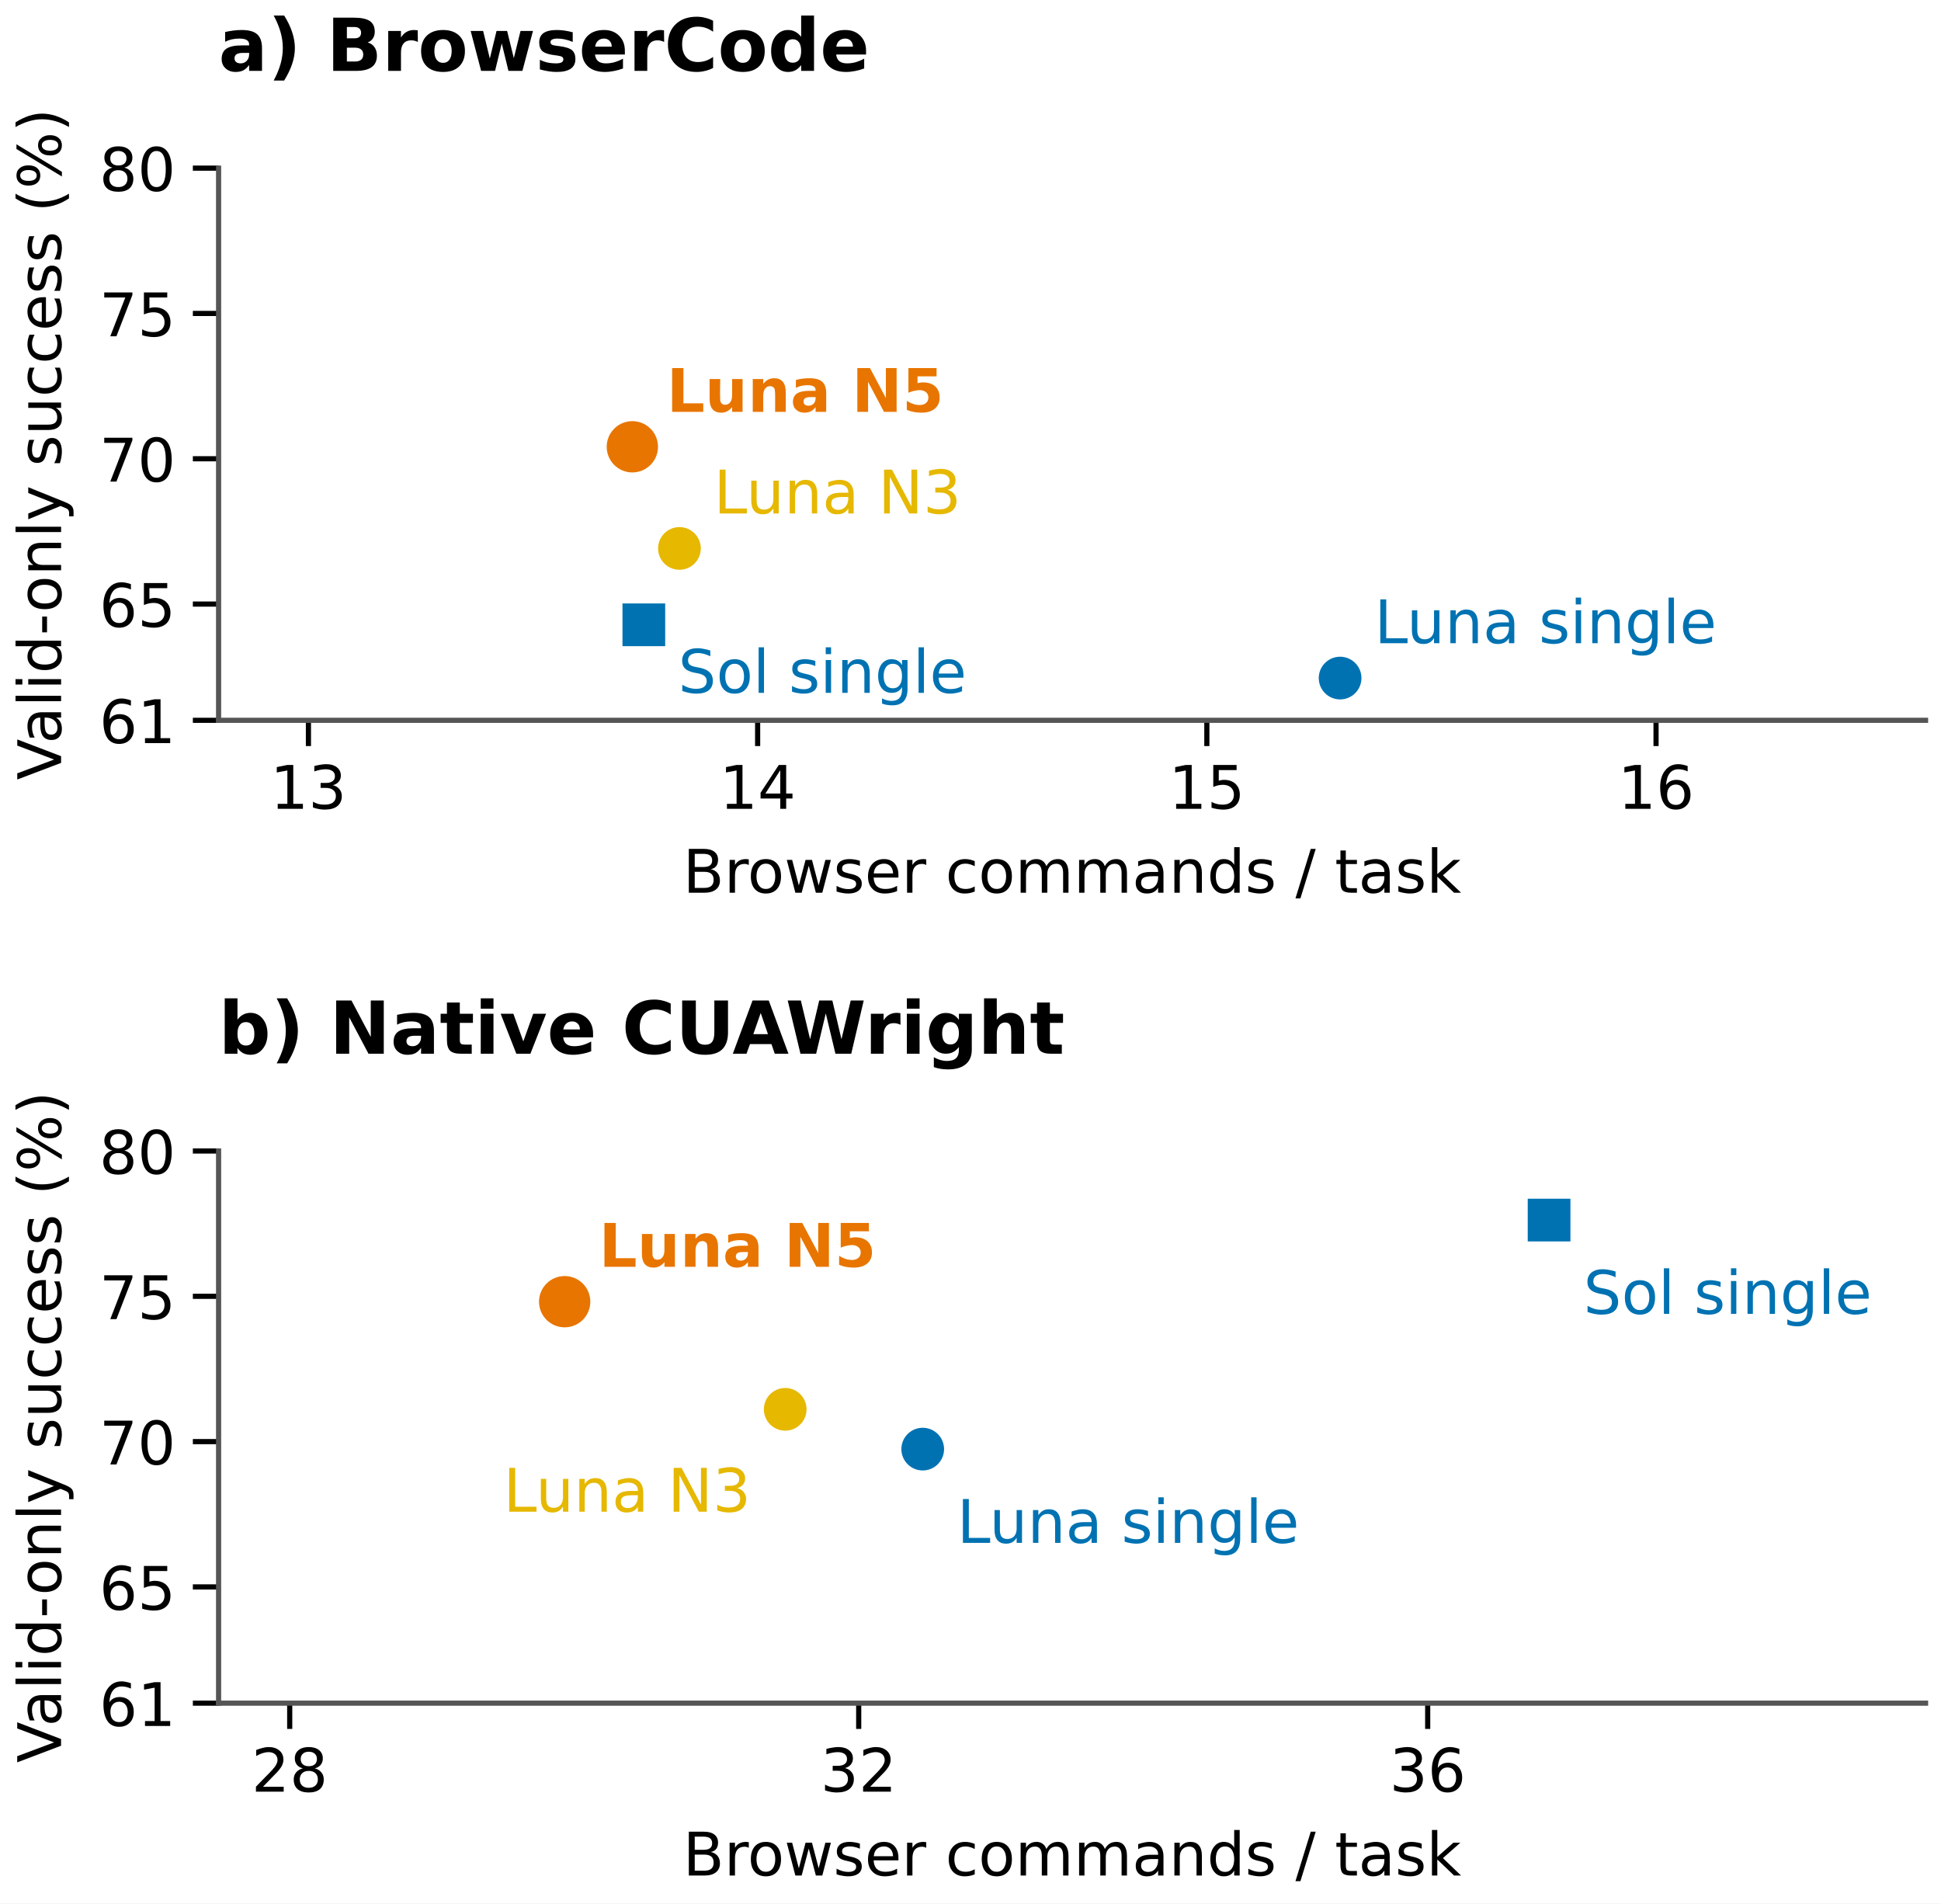
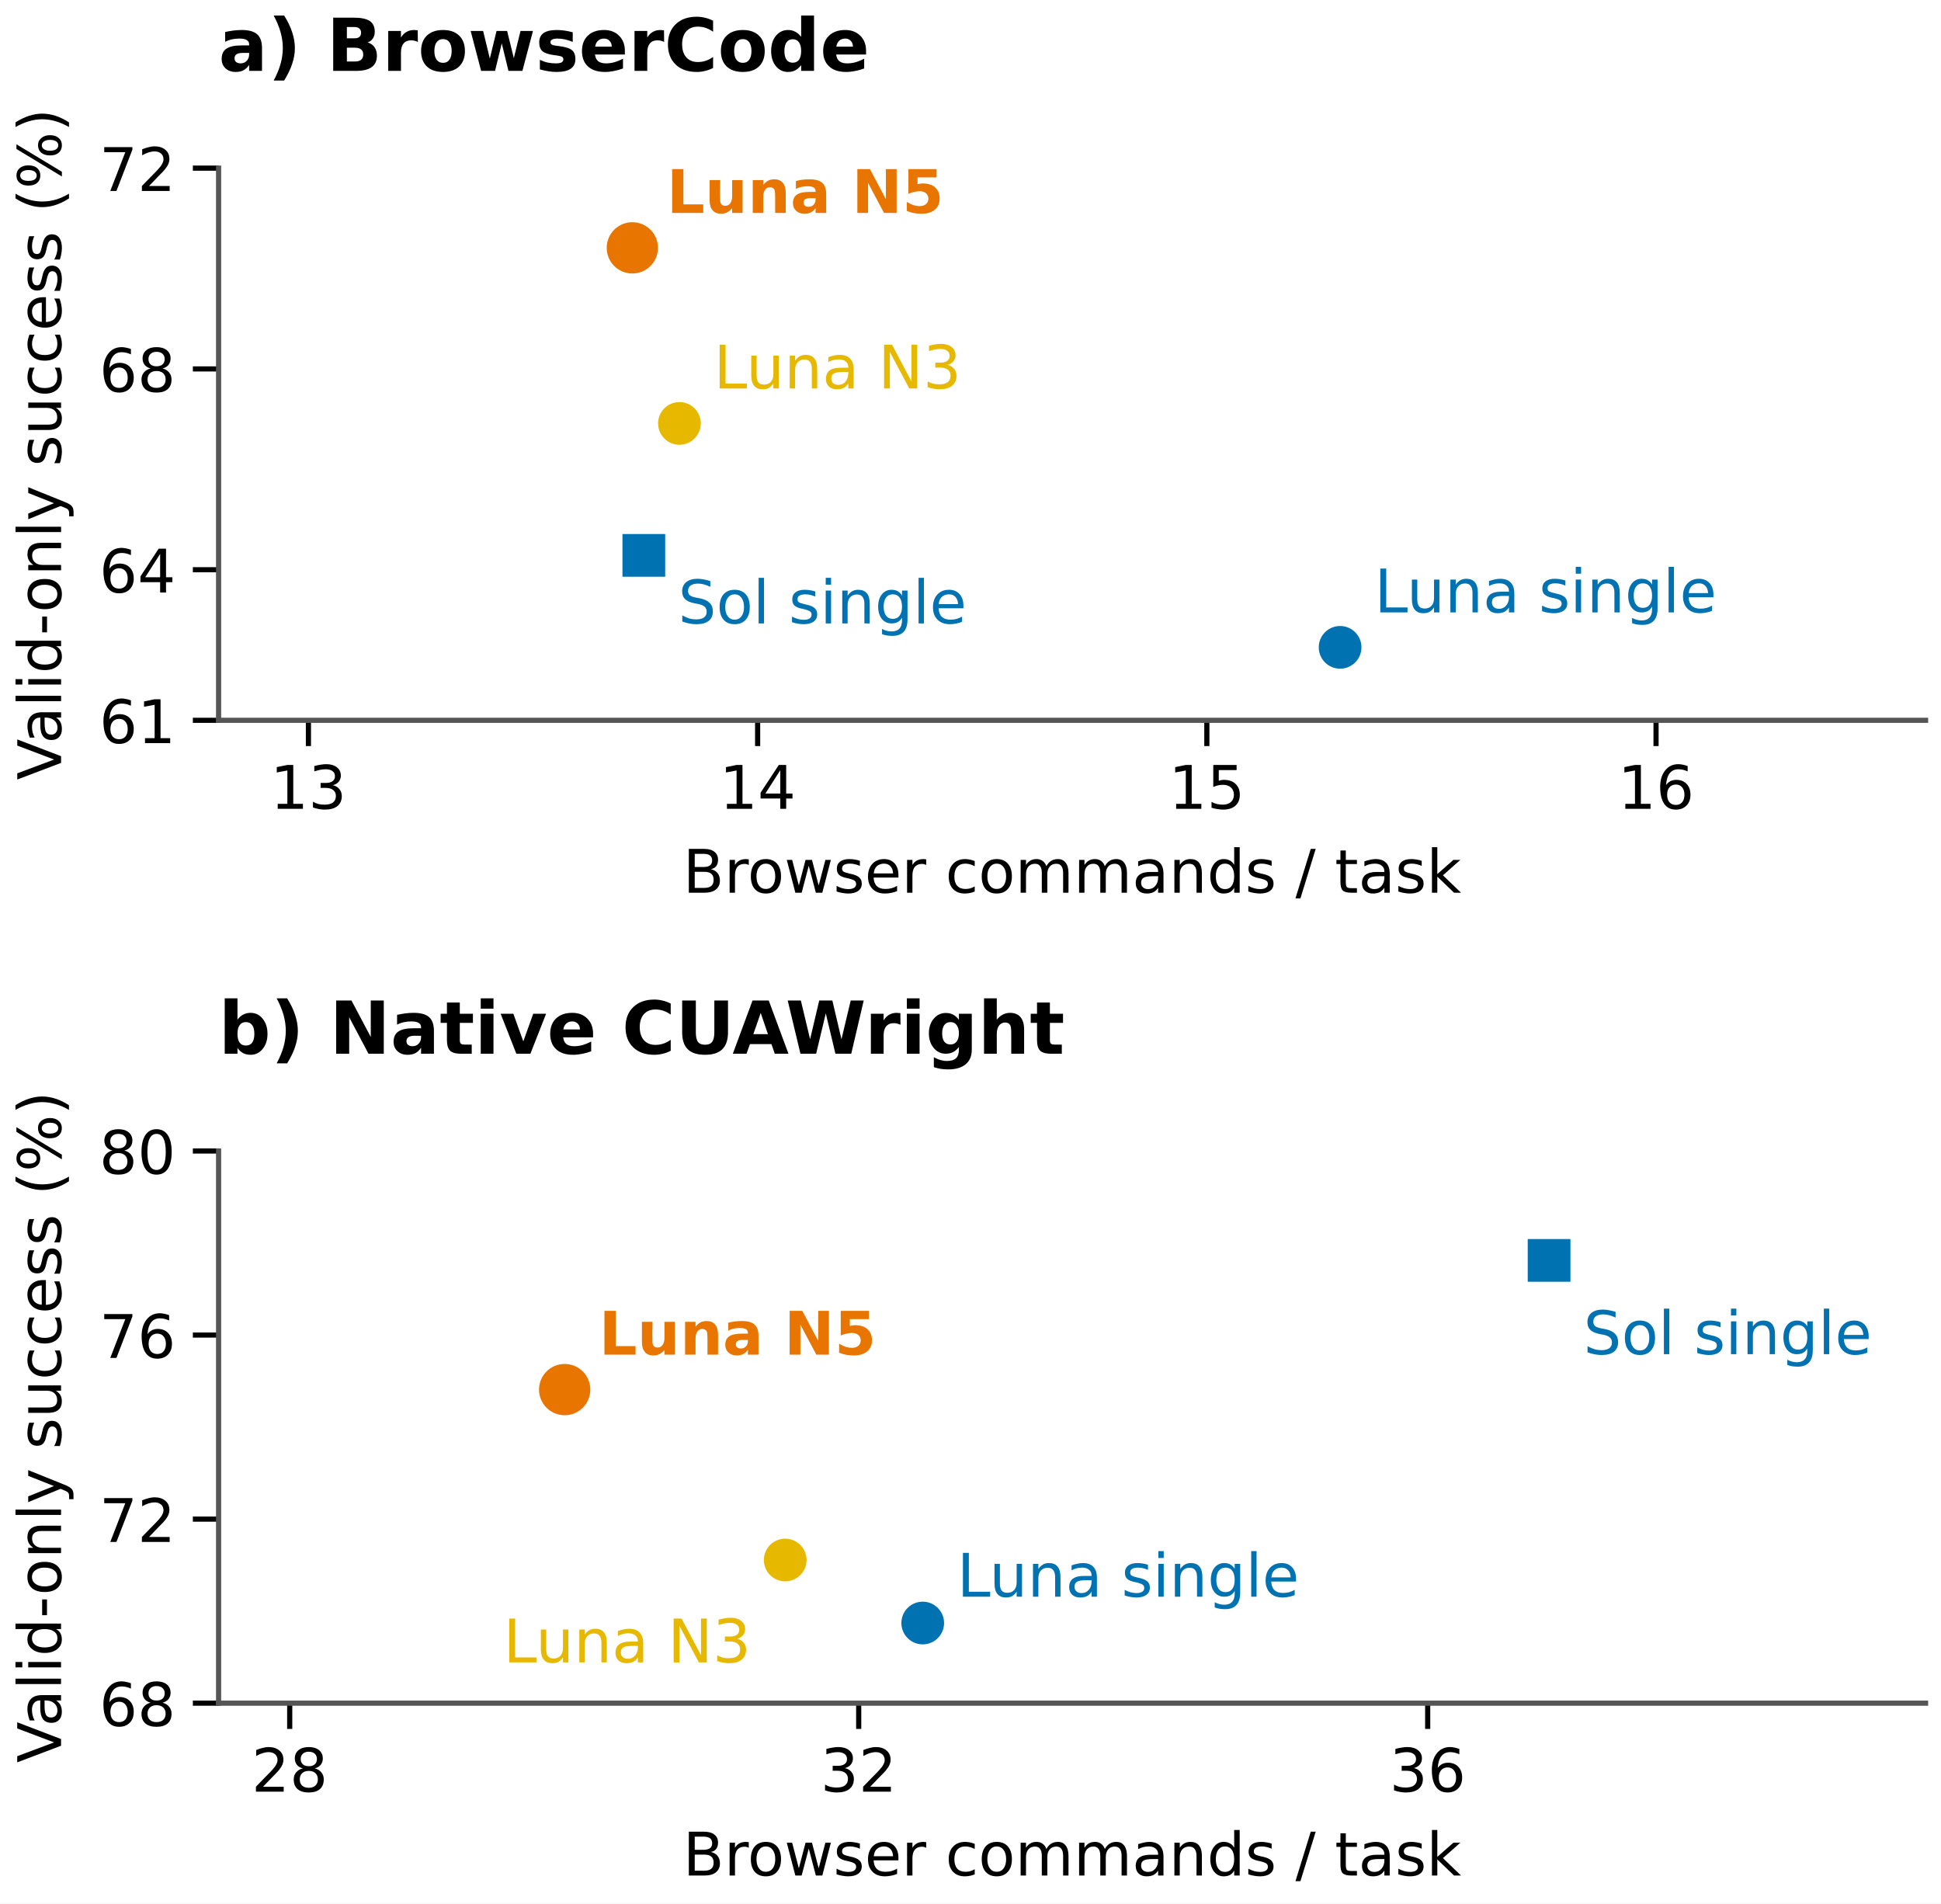
<svg xmlns="http://www.w3.org/2000/svg" xmlns:xlink="http://www.w3.org/1999/xlink" width="226.272pt" height="221.868pt" viewBox="0 0 226.272 221.868" version="1.1">
  <defs>
    <style type="text/css">*{stroke-linejoin: round; stroke-linecap: butt}</style>
  </defs>
  <g id="figure_1">
    <g id="patch_1">
      <path d="M 0 221.868 L 226.272 221.868 L 226.272 0 L 0 0 z " style="fill: #ffffff" />
    </g>
    <g id="axes_1">
      <g id="patch_2">
        <path d="M 25.482 83.958 L 224.472 83.958 L 224.472 19.599 L 25.482 19.599 z " style="fill: #ffffff" />
      </g>
      <g id="matplotlib.axis_1">
        <g id="xtick_1">
          <g id="line2d_1">
            <defs>
-               <path id="m69d8d95ef0" d="M 0 0 L 0 3 " style="stroke: #000000; stroke-width: 0.6" />
+               <path id="m21968f1126" d="M 0 0 L 0 3 " style="stroke: #000000; stroke-width: 0.6" />
            </defs>
            <g>
-               <use xlink:href="#m69d8d95ef0" x="35.955" y="83.958" style="stroke: #000000; stroke-width: 0.6" />
+               <use xlink:href="#m21968f1126" x="35.955" y="83.958" style="stroke: #000000; stroke-width: 0.6" />
            </g>
          </g>
          <g id="text_1">
            <text style="font: 7px 'DejaVu Sans'; text-anchor: middle" x="35.955" y="94.277" transform="rotate(-0 35.95535 94.27729)">13</text>
          </g>
        </g>
        <g id="xtick_2">
          <g id="line2d_2">
            <g>
-               <use xlink:href="#m69d8d95ef0" x="88.321" y="83.958" style="stroke: #000000; stroke-width: 0.6" />
+               <use xlink:href="#m21968f1126" x="88.321" y="83.958" style="stroke: #000000; stroke-width: 0.6" />
            </g>
          </g>
          <g id="text_2">
            <text style="font: 7px 'DejaVu Sans'; text-anchor: middle" x="88.321" y="94.277" transform="rotate(-0 88.32113 94.27729)">14</text>
          </g>
        </g>
        <g id="xtick_3">
          <g id="line2d_3">
            <g>
-               <use xlink:href="#m69d8d95ef0" x="140.687" y="83.958" style="stroke: #000000; stroke-width: 0.6" />
+               <use xlink:href="#m21968f1126" x="140.687" y="83.958" style="stroke: #000000; stroke-width: 0.6" />
            </g>
          </g>
          <g id="text_3">
            <text style="font: 7px 'DejaVu Sans'; text-anchor: middle" x="140.687" y="94.277" transform="rotate(-0 140.6869 94.27729)">15</text>
          </g>
        </g>
        <g id="xtick_4">
          <g id="line2d_4">
            <g>
-               <use xlink:href="#m69d8d95ef0" x="193.053" y="83.958" style="stroke: #000000; stroke-width: 0.6" />
+               <use xlink:href="#m21968f1126" x="193.053" y="83.958" style="stroke: #000000; stroke-width: 0.6" />
            </g>
          </g>
          <g id="text_4">
            <text style="font: 7px 'DejaVu Sans'; text-anchor: middle" x="193.053" y="94.277" transform="rotate(-0 193.0527 94.27729)">16</text>
          </g>
        </g>
        <g id="text_5">
          <text style="font: 7px 'DejaVu Sans'; text-anchor: middle" x="124.977" y="104.052" transform="rotate(-0 124.9772 104.052)">Browser commands / task</text>
        </g>
      </g>
      <g id="matplotlib.axis_2">
        <g id="ytick_1">
          <g id="line2d_5">
            <defs>
-               <path id="m6a4815cea2" d="M 0 0 L -3 0 " style="stroke: #000000; stroke-width: 0.6" />
+               <path id="m6a079392f3" d="M 0 0 L -3 0 " style="stroke: #000000; stroke-width: 0.6" />
            </defs>
            <g>
-               <use xlink:href="#m6a4815cea2" x="25.482" y="83.958" style="stroke: #000000; stroke-width: 0.6" />
+               <use xlink:href="#m6a079392f3" x="25.482" y="83.958" style="stroke: #000000; stroke-width: 0.6" />
            </g>
          </g>
          <g id="text_6">
            <text style="font: 7px 'DejaVu Sans'; text-anchor: end" x="20.482" y="86.618" transform="rotate(-0 20.48219 86.61784)">61</text>
          </g>
        </g>
        <g id="ytick_2">
          <g id="line2d_6">
            <g>
-               <use xlink:href="#m6a4815cea2" x="25.482" y="70.409" style="stroke: #000000; stroke-width: 0.6" />
+               <use xlink:href="#m6a079392f3" x="25.482" y="66.406" style="stroke: #000000; stroke-width: 0.6" />
            </g>
          </g>
          <g id="text_7">
-             <text style="font: 7px 'DejaVu Sans'; text-anchor: end" x="20.482" y="73.068" transform="rotate(-0 20.48219 73.06842)">65</text>
+             <text style="font: 7px 'DejaVu Sans'; text-anchor: end" x="20.482" y="69.065" transform="rotate(-0 20.48219 69.06519)">64</text>
          </g>
        </g>
        <g id="ytick_3">
          <g id="line2d_7">
            <g>
-               <use xlink:href="#m6a4815cea2" x="25.482" y="53.472" style="stroke: #000000; stroke-width: 0.6" />
+               <use xlink:href="#m6a079392f3" x="25.482" y="43.002" style="stroke: #000000; stroke-width: 0.6" />
            </g>
          </g>
          <g id="text_8">
-             <text style="font: 7px 'DejaVu Sans'; text-anchor: end" x="20.482" y="56.132" transform="rotate(-0 20.48219 56.13166)">70</text>
+             <text style="font: 7px 'DejaVu Sans'; text-anchor: end" x="20.482" y="45.662" transform="rotate(-0 20.48219 45.66166)">68</text>
          </g>
        </g>
        <g id="ytick_4">
          <g id="line2d_8">
            <g>
-               <use xlink:href="#m6a4815cea2" x="25.482" y="36.535" style="stroke: #000000; stroke-width: 0.6" />
+               <use xlink:href="#m6a079392f3" x="25.482" y="19.599" style="stroke: #000000; stroke-width: 0.6" />
            </g>
          </g>
          <g id="text_9">
-             <text style="font: 7px 'DejaVu Sans'; text-anchor: end" x="20.482" y="39.195" transform="rotate(-0 20.48219 39.19489)">75</text>
-           </g>
-         </g>
-         <g id="ytick_5">
-           <g id="line2d_9">
-             <g>
-               <use xlink:href="#m6a4815cea2" x="25.482" y="19.599" style="stroke: #000000; stroke-width: 0.6" />
-             </g>
-           </g>
-           <g id="text_10">
-             <text style="font: 7px 'DejaVu Sans'; text-anchor: end" x="20.482" y="22.258" transform="rotate(-0 20.48219 22.25812)">80</text>
-           </g>
-         </g>
-         <g id="text_11">
+             <text style="font: 7px 'DejaVu Sans'; text-anchor: end" x="20.482" y="22.258" transform="rotate(-0 20.48219 22.25812)">72</text>
+           </g>
+         </g>
+         <g id="text_10">
          <text style="font: 7px 'DejaVu Sans'; text-anchor: middle" x="7.119" y="51.779" transform="rotate(-90 7.118906 51.77853)">Valid-only success (%)</text>
        </g>
      </g>
      <g id="patch_3">
        <path d="M 25.482 83.958 L 25.482 19.599 " style="fill: none; stroke: #555555; stroke-width: 0.6; stroke-linejoin: miter; stroke-linecap: square" />
      </g>
      <g id="patch_4">
        <path d="M 25.482 83.958 L 224.472 83.958 " style="fill: none; stroke: #555555; stroke-width: 0.6; stroke-linejoin: miter; stroke-linecap: square" />
      </g>
      <g id="PathCollection_1">
        <defs>
-           <path id="mbe822d75c4" d="M -2.739 2.739 L 2.739 2.739 L 2.739 -2.739 L -2.739 -2.739 z " style="stroke: #ffffff; stroke-width: 0.5" />
-         </defs>
-         <g clip-path="url(#pd115a86b06)">
-           <use xlink:href="#mbe822d75c4" x="75.055" y="72.829" style="fill: #0072b2; stroke: #ffffff; stroke-width: 0.5" />
+           <path id="mc786eb5d75" d="M -2.739 2.739 L 2.739 2.739 L 2.739 -2.739 L -2.739 -2.739 z " style="stroke: #ffffff; stroke-width: 0.5" />
+         </defs>
+         <g clip-path="url(#p13295bde91)">
+           <use xlink:href="#mc786eb5d75" x="75.055" y="64.734" style="fill: #0072b2; stroke: #ffffff; stroke-width: 0.5" />
+         </g>
+       </g>
+       <g id="text_11">
+         <text style="fill: #0072b2; font: 7px 'DejaVu Sans'; text-anchor: start" x="79.055" y="72.666" transform="rotate(-0 79.05514 72.66562)">Sol single</text>
+       </g>
+       <g id="PathCollection_2">
+         <defs>
+           <path id="m61df3e569e" d="M 0 2.739 C 0.726 2.739 1.423 2.45 1.936 1.936 C 2.45 1.423 2.739 0.726 2.739 0 C 2.739 -0.726 2.45 -1.423 1.936 -1.936 C 1.423 -2.45 0.726 -2.739 0 -2.739 C -0.726 -2.739 -1.423 -2.45 -1.936 -1.936 C -2.45 -1.423 -2.739 -0.726 -2.739 0 C -2.739 0.726 -2.45 1.423 -1.936 1.936 C -1.423 2.45 -0.726 2.739 0 2.739 z " style="stroke: #ffffff; stroke-width: 0.5" />
+         </defs>
+         <g clip-path="url(#p13295bde91)">
+           <use xlink:href="#m61df3e569e" x="156.222" y="75.454" style="fill: #0072b2; stroke: #ffffff; stroke-width: 0.5" />
        </g>
      </g>
      <g id="text_12">
-         <text style="fill: #0072b2; font: 7px 'DejaVu Sans'; text-anchor: start" x="79.055" y="80.76" transform="rotate(-0 79.05514 80.76007)">Sol single</text>
-       </g>
-       <g id="PathCollection_2">
-         <defs>
-           <path id="md3c6310bd0" d="M 0 2.739 C 0.726 2.739 1.423 2.45 1.936 1.936 C 2.45 1.423 2.739 0.726 2.739 0 C 2.739 -0.726 2.45 -1.423 1.936 -1.936 C 1.423 -2.45 0.726 -2.739 0 -2.739 C -0.726 -2.739 -1.423 -2.45 -1.936 -1.936 C -2.45 -1.423 -2.739 -0.726 -2.739 0 C -2.739 0.726 -2.45 1.423 -1.936 1.936 C -1.423 2.45 -0.726 2.739 0 2.739 z " style="stroke: #ffffff; stroke-width: 0.5" />
-         </defs>
-         <g clip-path="url(#pd115a86b06)">
-           <use xlink:href="#md3c6310bd0" x="156.222" y="79.035" style="fill: #0072b2; stroke: #ffffff; stroke-width: 0.5" />
+         <text style="fill: #0072b2; font: 7px 'DejaVu Sans'; text-anchor: start" x="160.222" y="71.386" transform="rotate(-0 160.2221 71.3855)">Luna single</text>
+       </g>
+       <g id="PathCollection_3">
+         <defs>
+           <path id="m05fceb7993" d="M 0 2.739 C 0.726 2.739 1.423 2.45 1.936 1.936 C 2.45 1.423 2.739 0.726 2.739 0 C 2.739 -0.726 2.45 -1.423 1.936 -1.936 C 1.423 -2.45 0.726 -2.739 0 -2.739 C -0.726 -2.739 -1.423 -2.45 -1.936 -1.936 C -2.45 -1.423 -2.739 -0.726 -2.739 0 C -2.739 0.726 -2.45 1.423 -1.936 1.936 C -1.423 2.45 -0.726 2.739 0 2.739 z " style="stroke: #ffffff; stroke-width: 0.5" />
+         </defs>
+         <g clip-path="url(#p13295bde91)">
+           <use xlink:href="#m05fceb7993" x="79.206" y="49.353" style="fill: #e6b800; stroke: #ffffff; stroke-width: 0.5" />
        </g>
      </g>
      <g id="text_13">
-         <text style="fill: #0072b2; font: 7px 'DejaVu Sans'; text-anchor: start" x="160.222" y="74.966" transform="rotate(-0 160.2221 74.96632)">Luna single</text>
-       </g>
-       <g id="PathCollection_3">
-         <defs>
-           <path id="mf98fefb91a" d="M 0 2.739 C 0.726 2.739 1.423 2.45 1.936 1.936 C 2.45 1.423 2.739 0.726 2.739 0 C 2.739 -0.726 2.45 -1.423 1.936 -1.936 C 1.423 -2.45 0.726 -2.739 0 -2.739 C -0.726 -2.739 -1.423 -2.45 -1.936 -1.936 C -2.45 -1.423 -2.739 -0.726 -2.739 0 C -2.739 0.726 -2.45 1.423 -1.936 1.936 C -1.423 2.45 -0.726 2.739 0 2.739 z " style="stroke: #ffffff; stroke-width: 0.5" />
-         </defs>
-         <g clip-path="url(#pd115a86b06)">
-           <use xlink:href="#mf98fefb91a" x="79.206" y="63.924" style="fill: #e6b800; stroke: #ffffff; stroke-width: 0.5" />
+         <text style="fill: #e6b800; font: 7px 'DejaVu Sans'; text-anchor: start" x="83.206" y="45.285" transform="rotate(-0 83.20627 45.28491)">Luna N3</text>
+       </g>
+       <g id="PathCollection_4">
+         <defs>
+           <path id="m709d0a3be8" d="M 0 3.24 C 0.859 3.24 1.684 2.899 2.291 2.291 C 2.899 1.684 3.24 0.859 3.24 0 C 3.24 -0.859 2.899 -1.684 2.291 -2.291 C 1.684 -2.899 0.859 -3.24 0 -3.24 C -0.859 -3.24 -1.684 -2.899 -2.291 -2.291 C -2.899 -1.684 -3.24 -0.859 -3.24 0 C -3.24 0.859 -2.899 1.684 -2.291 2.291 C -1.684 2.899 -0.859 3.24 0 3.24 z " style="stroke: #ffffff; stroke-width: 0.5" />
+         </defs>
+         <g clip-path="url(#p13295bde91)">
+           <use xlink:href="#m709d0a3be8" x="73.716" y="28.89" style="fill: #e87500; stroke: #ffffff; stroke-width: 0.5" />
        </g>
      </g>
      <g id="text_14">
-         <text style="fill: #e6b800; font: 7px 'DejaVu Sans'; text-anchor: start" x="83.206" y="59.855" transform="rotate(-0 83.20627 59.85545)">Luna N3</text>
-       </g>
-       <g id="PathCollection_4">
-         <defs>
-           <path id="m92f8995902" d="M 0 3.24 C 0.859 3.24 1.684 2.899 2.291 2.291 C 2.899 1.684 3.24 0.859 3.24 0 C 3.24 -0.859 2.899 -1.684 2.291 -2.291 C 1.684 -2.899 0.859 -3.24 0 -3.24 C -0.859 -3.24 -1.684 -2.899 -2.291 -2.291 C -2.899 -1.684 -3.24 -0.859 -3.24 0 C -3.24 0.859 -2.899 1.684 -2.291 2.291 C -1.684 2.899 -0.859 3.24 0 3.24 z " style="stroke: #ffffff; stroke-width: 0.5" />
-         </defs>
-         <g clip-path="url(#pd115a86b06)">
-           <use xlink:href="#m92f8995902" x="73.716" y="52.077" style="fill: #e87500; stroke: #ffffff; stroke-width: 0.5" />
-         </g>
-       </g>
-       <g id="text_15">
-         <text style="fill: #e87500; font: 700 7px 'DejaVu Sans'; text-anchor: start" x="77.716" y="48.008" transform="rotate(-0 77.71571 48.00823)">Luna N5</text>
+         <text style="fill: #e87500; font: 700 7px 'DejaVu Sans'; text-anchor: start" x="77.716" y="24.822" transform="rotate(-0 77.71571 24.82152)">Luna N5</text>
      </g>
    </g>
    <g id="axes_2">
      <g id="patch_5">
        <path d="M 25.482 198.519 L 224.472 198.519 L 224.472 134.159 L 25.482 134.159 z " style="fill: #ffffff" />
      </g>
      <g id="matplotlib.axis_3">
        <g id="xtick_5">
+           <g id="line2d_9">
+             <g>
+               <use xlink:href="#m21968f1126" x="33.773" y="198.519" style="stroke: #000000; stroke-width: 0.6" />
+             </g>
+           </g>
+           <g id="text_15">
+             <text style="font: 7px 'DejaVu Sans'; text-anchor: middle" x="33.773" y="208.838" transform="rotate(-0 33.77344 208.8376)">28</text>
+           </g>
+         </g>
+         <g id="xtick_6">
          <g id="line2d_10">
            <g>
-               <use xlink:href="#m69d8d95ef0" x="33.773" y="198.519" style="stroke: #000000; stroke-width: 0.6" />
+               <use xlink:href="#m21968f1126" x="100.103" y="198.519" style="stroke: #000000; stroke-width: 0.6" />
            </g>
          </g>
          <g id="text_16">
-             <text style="font: 7px 'DejaVu Sans'; text-anchor: middle" x="33.773" y="208.838" transform="rotate(-0 33.77344 208.8376)">28</text>
-           </g>
-         </g>
-         <g id="xtick_6">
+             <text style="font: 7px 'DejaVu Sans'; text-anchor: middle" x="100.103" y="208.838" transform="rotate(-0 100.1034 208.8376)">32</text>
+           </g>
+         </g>
+         <g id="xtick_7">
          <g id="line2d_11">
            <g>
-               <use xlink:href="#m69d8d95ef0" x="100.103" y="198.519" style="stroke: #000000; stroke-width: 0.6" />
+               <use xlink:href="#m21968f1126" x="166.433" y="198.519" style="stroke: #000000; stroke-width: 0.6" />
            </g>
          </g>
          <g id="text_17">
-             <text style="font: 7px 'DejaVu Sans'; text-anchor: middle" x="100.103" y="208.838" transform="rotate(-0 100.1034 208.8376)">32</text>
-           </g>
-         </g>
-         <g id="xtick_7">
+             <text style="font: 7px 'DejaVu Sans'; text-anchor: middle" x="166.433" y="208.838" transform="rotate(-0 166.4334 208.8376)">36</text>
+           </g>
+         </g>
+         <g id="text_18">
+           <text style="font: 7px 'DejaVu Sans'; text-anchor: middle" x="124.977" y="218.612" transform="rotate(-0 124.9772 218.6123)">Browser commands / task</text>
+         </g>
+       </g>
+       <g id="matplotlib.axis_4">
+         <g id="ytick_5">
          <g id="line2d_12">
            <g>
-               <use xlink:href="#m69d8d95ef0" x="166.433" y="198.519" style="stroke: #000000; stroke-width: 0.6" />
-             </g>
-           </g>
-           <g id="text_18">
-             <text style="font: 7px 'DejaVu Sans'; text-anchor: middle" x="166.433" y="208.838" transform="rotate(-0 166.4334 208.8376)">36</text>
-           </g>
-         </g>
-         <g id="text_19">
-           <text style="font: 7px 'DejaVu Sans'; text-anchor: middle" x="124.977" y="218.612" transform="rotate(-0 124.9772 218.6123)">Browser commands / task</text>
-         </g>
-       </g>
-       <g id="matplotlib.axis_4">
+               <use xlink:href="#m6a079392f3" x="25.482" y="198.519" style="stroke: #000000; stroke-width: 0.6" />
+             </g>
+           </g>
+           <g id="text_19">
+             <text style="font: 7px 'DejaVu Sans'; text-anchor: end" x="20.482" y="201.178" transform="rotate(-0 20.48219 201.1781)">68</text>
+           </g>
+         </g>
        <g id="ytick_6">
          <g id="line2d_13">
            <g>
-               <use xlink:href="#m6a4815cea2" x="25.482" y="198.519" style="stroke: #000000; stroke-width: 0.6" />
+               <use xlink:href="#m6a079392f3" x="25.482" y="177.065" style="stroke: #000000; stroke-width: 0.6" />
            </g>
          </g>
          <g id="text_20">
-             <text style="font: 7px 'DejaVu Sans'; text-anchor: end" x="20.482" y="201.178" transform="rotate(-0 20.48219 201.1781)">61</text>
+             <text style="font: 7px 'DejaVu Sans'; text-anchor: end" x="20.482" y="179.725" transform="rotate(-0 20.48219 179.7249)">72</text>
          </g>
        </g>
        <g id="ytick_7">
          <g id="line2d_14">
            <g>
-               <use xlink:href="#m6a4815cea2" x="25.482" y="184.969" style="stroke: #000000; stroke-width: 0.6" />
+               <use xlink:href="#m6a079392f3" x="25.482" y="155.612" style="stroke: #000000; stroke-width: 0.6" />
            </g>
          </g>
          <g id="text_21">
-             <text style="font: 7px 'DejaVu Sans'; text-anchor: end" x="20.482" y="187.629" transform="rotate(-0 20.48219 187.6287)">65</text>
+             <text style="font: 7px 'DejaVu Sans'; text-anchor: end" x="20.482" y="158.272" transform="rotate(-0 20.48219 158.2716)">76</text>
          </g>
        </g>
        <g id="ytick_8">
          <g id="line2d_15">
            <g>
-               <use xlink:href="#m6a4815cea2" x="25.482" y="168.032" style="stroke: #000000; stroke-width: 0.6" />
+               <use xlink:href="#m6a079392f3" x="25.482" y="134.159" style="stroke: #000000; stroke-width: 0.6" />
            </g>
          </g>
          <g id="text_22">
-             <text style="font: 7px 'DejaVu Sans'; text-anchor: end" x="20.482" y="170.692" transform="rotate(-0 20.48219 170.6919)">70</text>
-           </g>
-         </g>
-         <g id="ytick_9">
-           <g id="line2d_16">
-             <g>
-               <use xlink:href="#m6a4815cea2" x="25.482" y="151.096" style="stroke: #000000; stroke-width: 0.6" />
-             </g>
-           </g>
-           <g id="text_23">
-             <text style="font: 7px 'DejaVu Sans'; text-anchor: end" x="20.482" y="153.755" transform="rotate(-0 20.48219 153.7552)">75</text>
-           </g>
-         </g>
-         <g id="ytick_10">
-           <g id="line2d_17">
-             <g>
-               <use xlink:href="#m6a4815cea2" x="25.482" y="134.159" style="stroke: #000000; stroke-width: 0.6" />
-             </g>
-           </g>
-           <g id="text_24">
            <text style="font: 7px 'DejaVu Sans'; text-anchor: end" x="20.482" y="136.818" transform="rotate(-0 20.48219 136.8184)">80</text>
          </g>
        </g>
-         <g id="text_25">
+         <g id="text_23">
          <text style="font: 7px 'DejaVu Sans'; text-anchor: middle" x="7.119" y="166.339" transform="rotate(-90 7.118906 166.3388)">Valid-only success (%)</text>
        </g>
      </g>
      <g id="patch_6">
        <path d="M 25.482 198.519 L 25.482 134.159 " style="fill: none; stroke: #555555; stroke-width: 0.6; stroke-linejoin: miter; stroke-linecap: square" />
      </g>
      <g id="patch_7">
        <path d="M 25.482 198.519 L 224.472 198.519 " style="fill: none; stroke: #555555; stroke-width: 0.6; stroke-linejoin: miter; stroke-linecap: square" />
      </g>
      <g id="PathCollection_5">
-         <g clip-path="url(#pfbe02e3a02)">
-           <use xlink:href="#mbe822d75c4" x="180.584" y="142.213" style="fill: #0072b2; stroke: #ffffff; stroke-width: 0.5" />
+         <g clip-path="url(#pb2e3ab9505)">
+           <use xlink:href="#mc786eb5d75" x="180.584" y="146.911" style="fill: #0072b2; stroke: #ffffff; stroke-width: 0.5" />
+         </g>
+       </g>
+       <g id="text_24">
+         <text style="fill: #0072b2; font: 7px 'DejaVu Sans'; text-anchor: start" x="184.584" y="157.842" transform="rotate(-0 184.5838 157.8424)">Sol single</text>
+       </g>
+       <g id="PathCollection_6">
+         <g clip-path="url(#pb2e3ab9505)">
+           <use xlink:href="#m61df3e569e" x="107.566" y="189.177" style="fill: #0072b2; stroke: #ffffff; stroke-width: 0.5" />
+         </g>
+       </g>
+       <g id="text_25">
+         <text style="fill: #0072b2; font: 7px 'DejaVu Sans'; text-anchor: start" x="111.566" y="186.109" transform="rotate(-0 111.5656 186.109)">Luna single</text>
+       </g>
+       <g id="PathCollection_7">
+         <g clip-path="url(#pb2e3ab9505)">
+           <use xlink:href="#m05fceb7993" x="91.536" y="181.833" style="fill: #e6b800; stroke: #ffffff; stroke-width: 0.5" />
        </g>
      </g>
      <g id="text_26">
-         <text style="fill: #0072b2; font: 7px 'DejaVu Sans'; text-anchor: start" x="184.584" y="153.144" transform="rotate(-0 184.5838 153.1444)">Sol single</text>
-       </g>
-       <g id="PathCollection_6">
-         <g clip-path="url(#pfbe02e3a02)">
-           <use xlink:href="#md3c6310bd0" x="107.566" y="168.907" style="fill: #0072b2; stroke: #ffffff; stroke-width: 0.5" />
+         <text style="fill: #e6b800; font: 7px 'DejaVu Sans'; text-anchor: end" x="87.536" y="193.764" transform="rotate(-0 87.53581 193.7644)">Luna N3</text>
+       </g>
+       <g id="PathCollection_8">
+         <g clip-path="url(#pb2e3ab9505)">
+           <use xlink:href="#m709d0a3be8" x="65.826" y="161.969" style="fill: #e87500; stroke: #ffffff; stroke-width: 0.5" />
        </g>
      </g>
      <g id="text_27">
-         <text style="fill: #0072b2; font: 7px 'DejaVu Sans'; text-anchor: start" x="111.566" y="179.839" transform="rotate(-0 111.5656 179.839)">Luna single</text>
-       </g>
-       <g id="PathCollection_7">
-         <g clip-path="url(#pfbe02e3a02)">
-           <use xlink:href="#mf98fefb91a" x="91.536" y="164.269" style="fill: #e6b800; stroke: #ffffff; stroke-width: 0.5" />
-         </g>
-       </g>
-       <g id="text_28">
-         <text style="fill: #e6b800; font: 7px 'DejaVu Sans'; text-anchor: end" x="87.536" y="176.2" transform="rotate(-0 87.53581 176.2003)">Luna N3</text>
-       </g>
-       <g id="PathCollection_8">
-         <g clip-path="url(#pfbe02e3a02)">
-           <use xlink:href="#m92f8995902" x="65.826" y="151.723" style="fill: #e87500; stroke: #ffffff; stroke-width: 0.5" />
-         </g>
-       </g>
-       <g id="text_29">
-         <text style="fill: #e87500; font: 700 7px 'DejaVu Sans'; text-anchor: start" x="69.826" y="147.655" transform="rotate(-0 69.82552 147.6546)">Luna N5</text>
-       </g>
-     </g>
-     <g id="text_30">
+         <text style="fill: #e87500; font: 700 7px 'DejaVu Sans'; text-anchor: start" x="69.826" y="157.9" transform="rotate(-0 69.82552 157.9003)">Luna N5</text>
+       </g>
+     </g>
+     <g id="text_28">
      <text style="font: 700 8.5px 'DejaVu Sans'; text-anchor: start" x="25.482" y="8.259" transform="rotate(-0 25.48219 8.258672)">a)  BrowserCode</text>
    </g>
-     <g id="text_31">
+     <g id="text_29">
      <text style="font: 700 8.5px 'DejaVu Sans'; text-anchor: start" x="25.482" y="122.819" transform="rotate(-0 25.48219 122.819)">b)  Native CUAWright</text>
    </g>
  </g>
  <defs>
-     <clipPath id="pd115a86b06">
+     <clipPath id="p13295bde91">
      <rect x="25.482" y="19.599" width="198.99" height="64.36" />
    </clipPath>
-     <clipPath id="pfbe02e3a02">
+     <clipPath id="pb2e3ab9505">
      <rect x="25.482" y="134.159" width="198.99" height="64.36" />
    </clipPath>
  </defs>
</svg>
